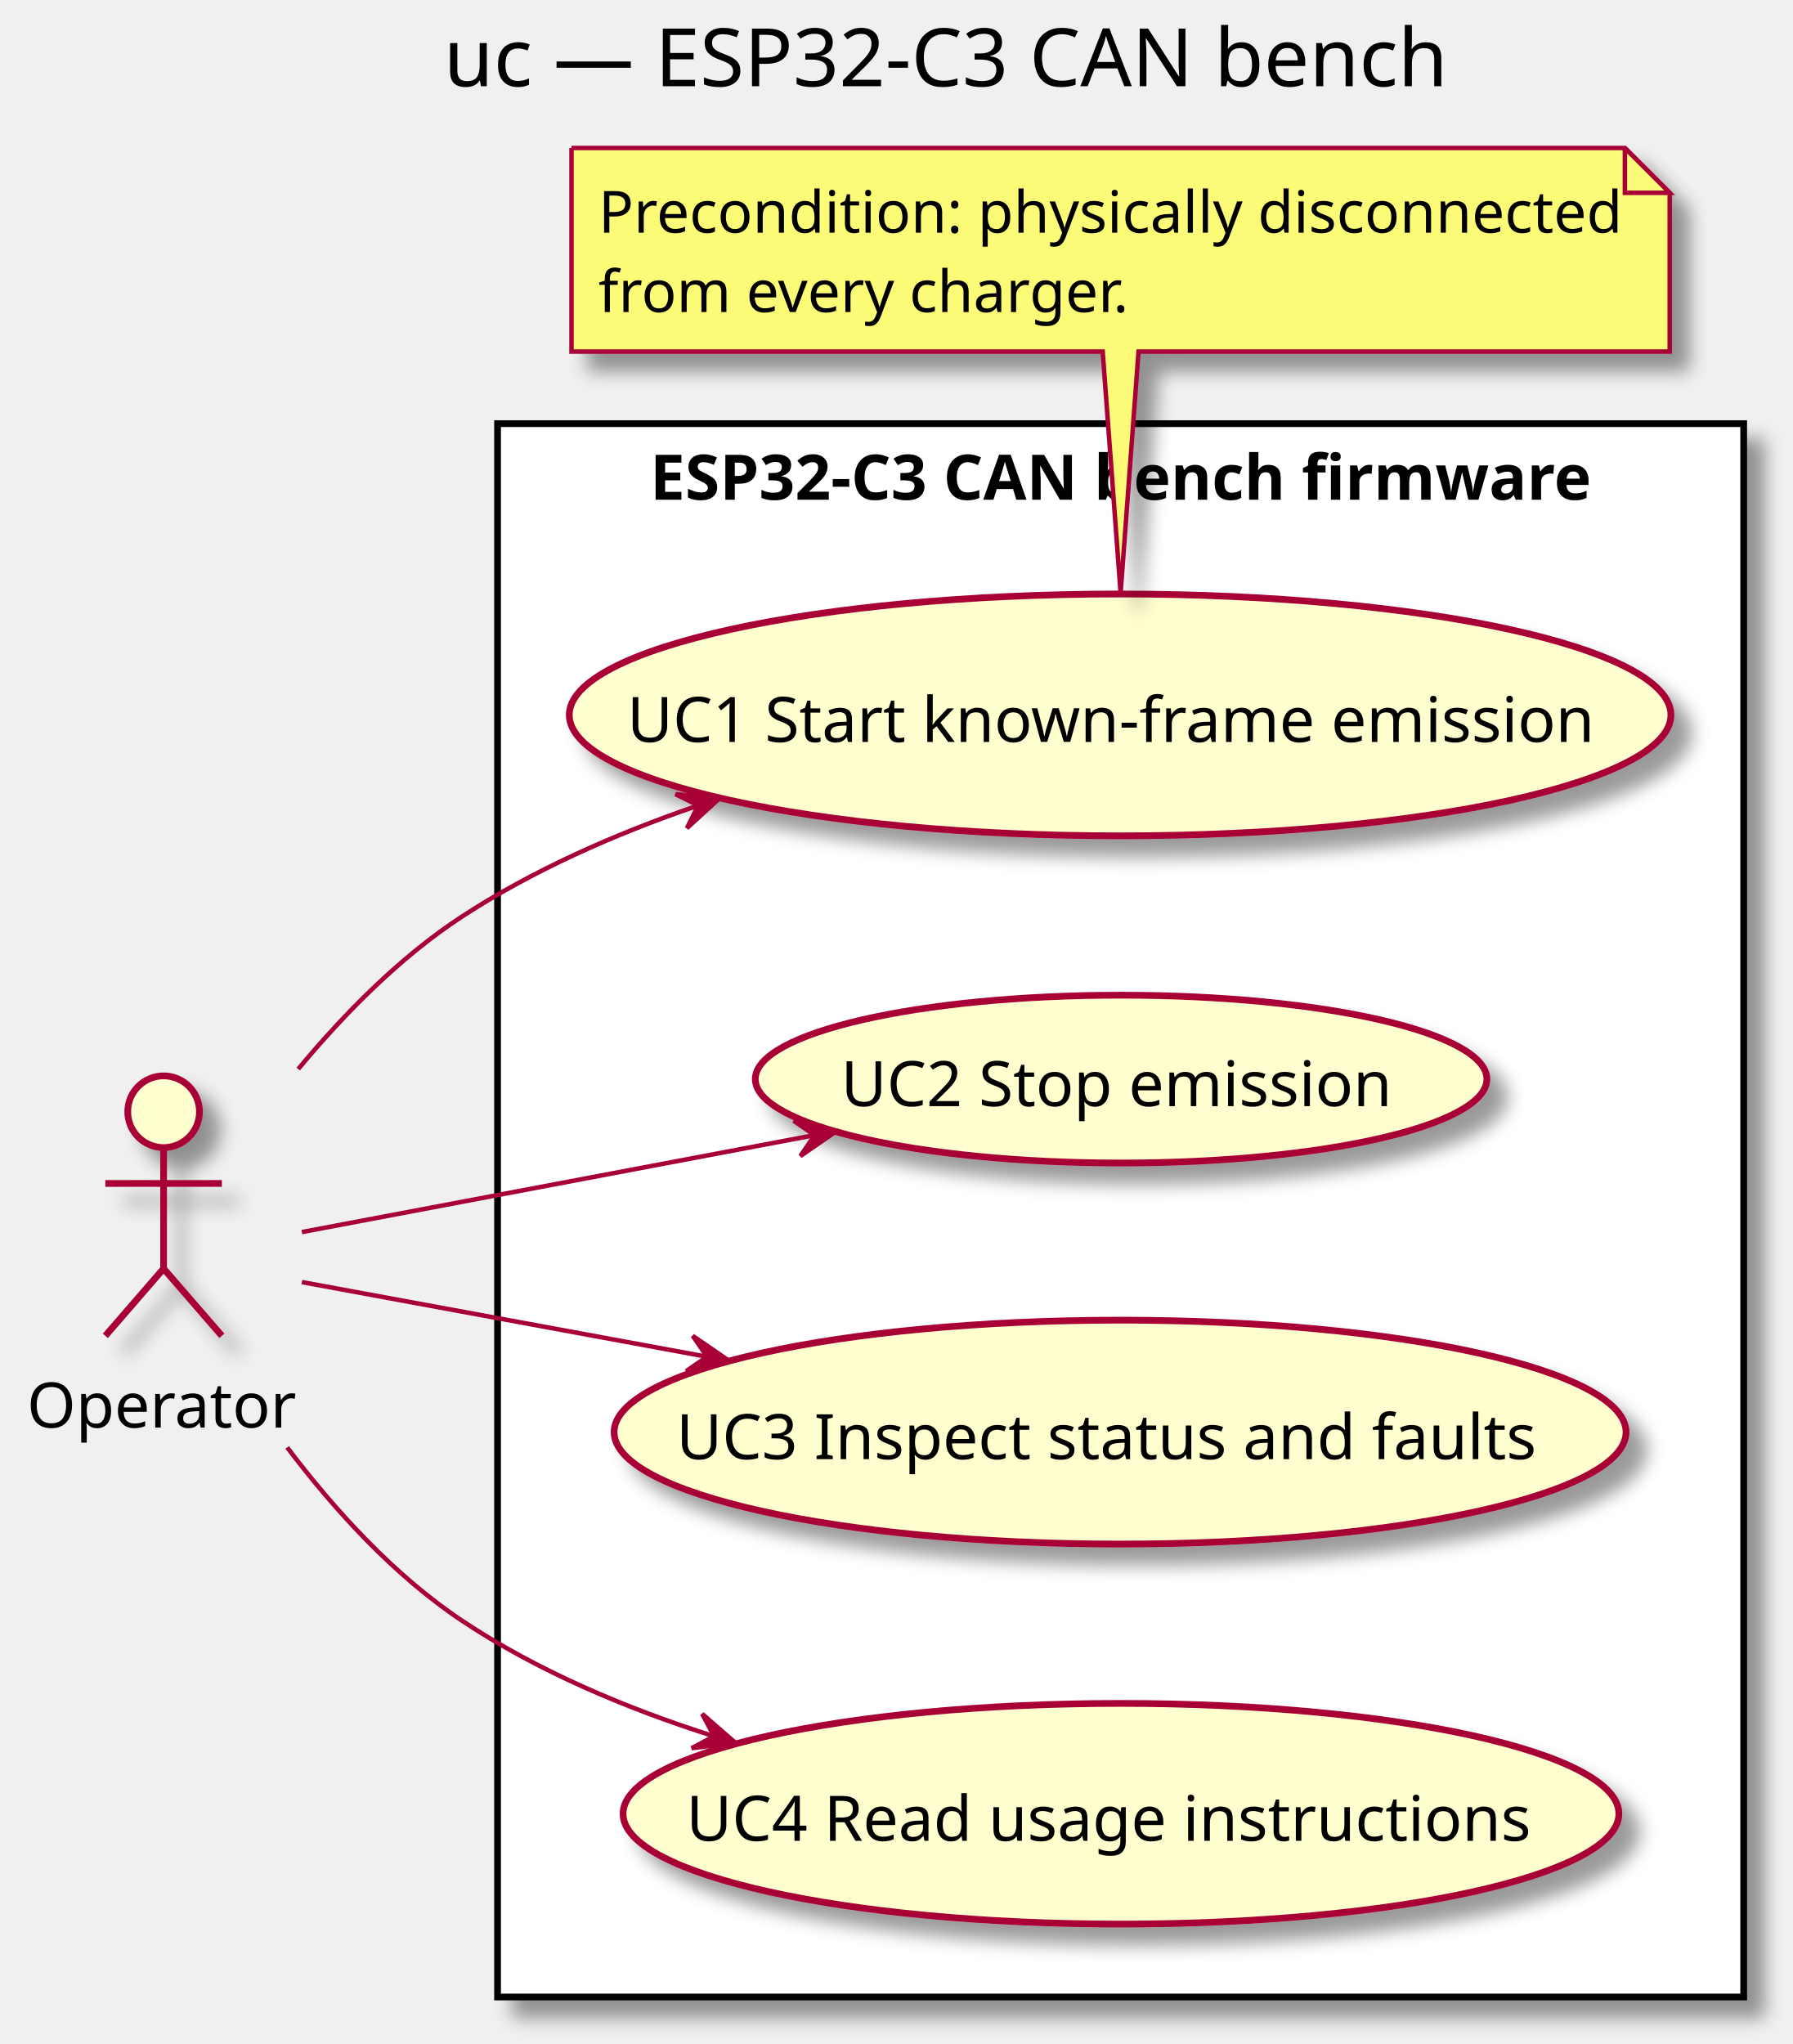
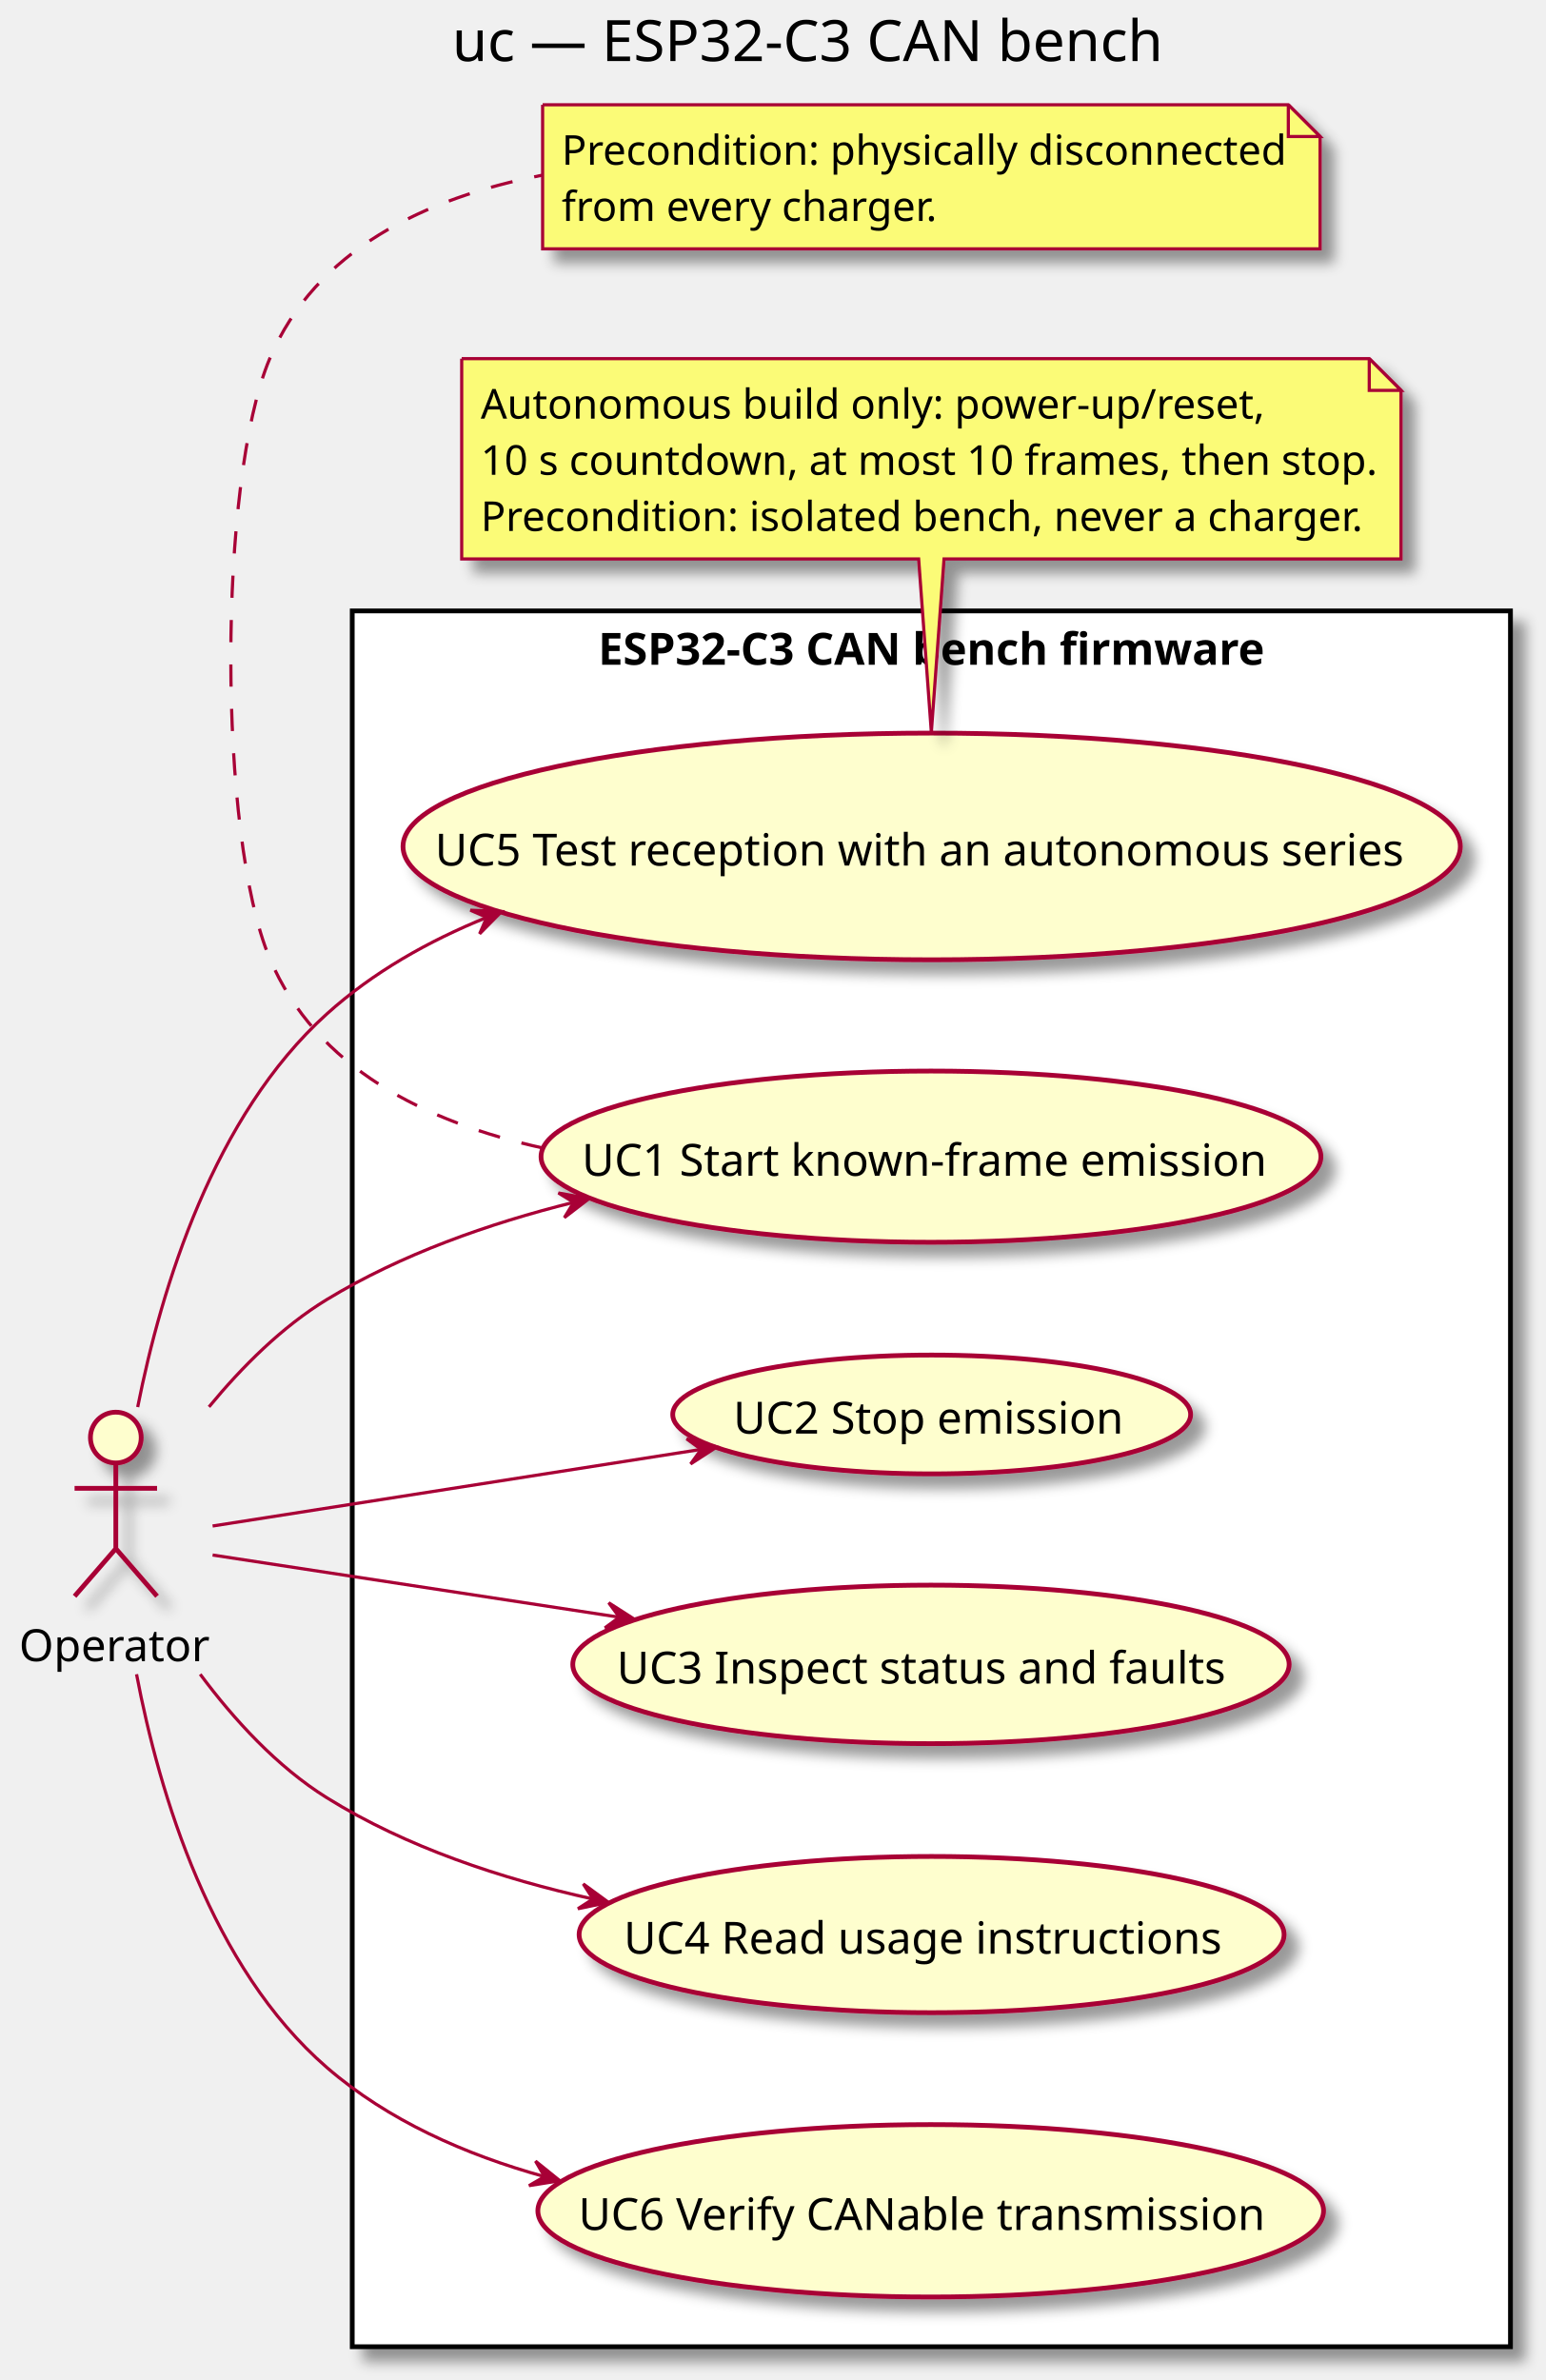
- <svg xmlns="http://www.w3.org/2000/svg" contentScriptType="application/ecmascript" contentStyleType="text/css" height="456px" preserveAspectRatio="none" style="width:400px;height:456px;" version="1.1" viewBox="0 0 400 456" width="400px" zoomAndPan="magnify">
+ <svg xmlns="http://www.w3.org/2000/svg" contentScriptType="application/ecmascript" contentStyleType="text/css" height="750px" preserveAspectRatio="none" style="width:487px;height:750px;" version="1.1" viewBox="0 0 487 750" width="487px" zoomAndPan="magnify">
  <defs>
-     <filter height="300%" id="fzlbszar1kmp7" width="300%" x="-1" y="-1">
+     <filter height="300%" id="f13kc489ii3wba" width="300%" x="-1" y="-1">
      <feGaussianBlur result="blurOut" stdDeviation="2.0" />
      <feColorMatrix in="blurOut" result="blurOut2" type="matrix" values="0 0 0 0 0 0 0 0 0 0 0 0 0 0 0 0 0 0 .4 0" />
      <feOffset dx="4.0" dy="4.0" in="blurOut2" result="blurOut3" />
      <feBlend in="SourceGraphic" in2="blurOut3" mode="normal" />
    </filter>
  </defs>
  <g>
-     <text fill="#000000" font-family="sans-serif" font-size="18" lengthAdjust="spacingAndGlyphs" textLength="225" x="99" y="19.242">uc — ESP32-C3 CAN bench</text>
-     <rect fill="#FFFFFF" filter="url(#fzlbszar1kmp7)" height="351" style="stroke: #000000; stroke-width: 1.5;" width="278" x="111" y="94.516" />
-     <text fill="#000000" font-family="sans-serif" font-size="14" font-weight="bold" lengthAdjust="spacingAndGlyphs" textLength="210" x="145" y="111.482">ESP32-C3 CAN bench firmware</text>
-     <ellipse cx="249.885" cy="159.493" fill="#FEFECE" filter="url(#fzlbszar1kmp7)" rx="122.885" ry="26.977" style="stroke: #A80036; stroke-width: 1.5;" />
-     <text fill="#000000" font-family="sans-serif" font-size="14" lengthAdjust="spacingAndGlyphs" textLength="220" x="139.885" y="165.527">UC1 Start known-frame emission</text>
-     <ellipse cx="250.104" cy="240.737" fill="#FEFECE" filter="url(#fzlbszar1kmp7)" rx="81.604" ry="18.721" style="stroke: #A80036; stroke-width: 1.5;" />
-     <text fill="#000000" font-family="sans-serif" font-size="14" lengthAdjust="spacingAndGlyphs" textLength="125" x="187.604" y="246.771">UC2 Stop emission</text>
-     <ellipse cx="249.879" cy="319.492" fill="#FEFECE" filter="url(#fzlbszar1kmp7)" rx="112.879" ry="24.976" style="stroke: #A80036; stroke-width: 1.5;" />
-     <text fill="#000000" font-family="sans-serif" font-size="14" lengthAdjust="spacingAndGlyphs" textLength="198" x="150.879" y="325.526">UC3 Inspect status and faults</text>
-     <ellipse cx="250.081" cy="404.632" fill="#FEFECE" filter="url(#fzlbszar1kmp7)" rx="111.081" ry="24.616" style="stroke: #A80036; stroke-width: 1.5;" />
-     <text fill="#000000" font-family="sans-serif" font-size="14" lengthAdjust="spacingAndGlyphs" textLength="194" x="153.081" y="410.666">UC4 Read usage instructions</text>
-     <ellipse cx="36.5" cy="248.016" fill="#FEFECE" filter="url(#fzlbszar1kmp7)" rx="8" ry="8" style="stroke: #A80036; stroke-width: 1.5;" />
-     <path d="M36.5,256.016 L36.5,283.016 M23.5,264.016 L49.5,264.016 M36.5,283.016 L23.5,298.016 M36.5,283.016 L49.5,298.016 " fill="none" filter="url(#fzlbszar1kmp7)" style="stroke: #A80036; stroke-width: 1.5;" />
-     <text fill="#000000" font-family="sans-serif" font-size="14" lengthAdjust="spacingAndGlyphs" textLength="61" x="6" y="318.482">Operator</text>
-     <path d="M127.5,33.016 L127.5,78.428 A0,0 0 0 0 127.5,78.428 L246,78.428 L250,132.296 L254,78.428 L372.5,78.428 A0,0 0 0 0 372.5,78.428 L372.5,43.016 L362.5,33.016 L127.5,33.016 A0,0 0 0 0 127.5,33.016 " fill="#FBFB77" filter="url(#fzlbszar1kmp7)" style="stroke: #A80036; stroke-width: 1.0;" />
-     <path d="M362.5,33.016 L362.5,43.016 L372.5,43.016 L362.5,33.016 " fill="#FBFB77" style="stroke: #A80036; stroke-width: 1.0;" />
-     <text fill="#000000" font-family="sans-serif" font-size="13" lengthAdjust="spacingAndGlyphs" textLength="224" x="133.5" y="51.913">Precondition: physically disconnected</text>
-     <text fill="#000000" font-family="sans-serif" font-size="13" lengthAdjust="spacingAndGlyphs" textLength="117" x="133.5" y="69.619">from every charger.</text>
-     <path d="M66.53,238.496 C76.83,226.106 89.3,213.476 103,204.516 C118.83,194.166 137.16,186.086 155.38,179.826 " fill="none" id="Operator-&gt;Start" style="stroke: #A80036; stroke-width: 1.0;" />
-     <polygon fill="#A80036" points="160.51,178.106,150.706,177.166,155.768,179.691,153.243,184.753,160.51,178.106" style="stroke: #A80036; stroke-width: 1.0;" />
-     <path d="M67.35,274.866 C96.89,269.286 143.11,260.546 181.53,253.276 " fill="none" id="Operator-&gt;Stop" style="stroke: #A80036; stroke-width: 1.0;" />
-     <polygon fill="#A80036" points="186.66,252.306,177.074,250.046,181.747,253.234,178.559,257.907,186.66,252.306" style="stroke: #A80036; stroke-width: 1.0;" />
-     <path d="M67.35,286.026 C90.92,290.366 125.1,296.666 157.48,302.636 " fill="none" id="Operator-&gt;Status" style="stroke: #A80036; stroke-width: 1.0;" />
-     <polygon fill="#A80036" points="162.66,303.596,154.543,298.017,157.744,302.681,153.08,305.882,162.66,303.596" style="stroke: #A80036; stroke-width: 1.0;" />
-     <path d="M64.07,322.906 C74.67,336.916 87.96,351.476 103,361.516 C119.82,372.746 139.62,381.096 159.13,387.296 " fill="none" id="Operator-&gt;Help" style="stroke: #A80036; stroke-width: 1.0;" />
-     <polygon fill="#A80036" points="164.08,388.826,156.653,382.358,159.301,387.356,154.302,390.004,164.08,388.826" style="stroke: #A80036; stroke-width: 1.0;" />
+     <text fill="#000000" font-family="sans-serif" font-size="18" lengthAdjust="spacingAndGlyphs" textLength="225" x="142.5" y="19.242">uc — ESP32-C3 CAN bench</text>
+     <rect fill="#FFFFFF" filter="url(#f13kc489ii3wba)" height="547" style="stroke: #000000; stroke-width: 1.5;" width="365" x="111" y="192.516" />
+     <text fill="#000000" font-family="sans-serif" font-size="14" font-weight="bold" lengthAdjust="spacingAndGlyphs" textLength="210" x="188.5" y="209.482">ESP32-C3 CAN bench firmware</text>
+     <ellipse cx="293.385" cy="364.493" fill="#FEFECE" filter="url(#f13kc489ii3wba)" rx="122.885" ry="26.977" style="stroke: #A80036; stroke-width: 1.5;" />
+     <text fill="#000000" font-family="sans-serif" font-size="14" lengthAdjust="spacingAndGlyphs" textLength="220" x="183.385" y="370.527">UC1 Start known-frame emission</text>
+     <ellipse cx="293.604" cy="445.737" fill="#FEFECE" filter="url(#f13kc489ii3wba)" rx="81.604" ry="18.721" style="stroke: #A80036; stroke-width: 1.5;" />
+     <text fill="#000000" font-family="sans-serif" font-size="14" lengthAdjust="spacingAndGlyphs" textLength="125" x="231.104" y="451.771">UC2 Stop emission</text>
+     <ellipse cx="293.379" cy="524.492" fill="#FEFECE" filter="url(#f13kc489ii3wba)" rx="112.879" ry="24.976" style="stroke: #A80036; stroke-width: 1.5;" />
+     <text fill="#000000" font-family="sans-serif" font-size="14" lengthAdjust="spacingAndGlyphs" textLength="198" x="194.379" y="530.526">UC3 Inspect status and faults</text>
+     <ellipse cx="293.581" cy="609.632" fill="#FEFECE" filter="url(#f13kc489ii3wba)" rx="111.081" ry="24.616" style="stroke: #A80036; stroke-width: 1.5;" />
+     <text fill="#000000" font-family="sans-serif" font-size="14" lengthAdjust="spacingAndGlyphs" textLength="194" x="196.581" y="615.666">UC4 Read usage instructions</text>
+     <ellipse cx="293.599" cy="266.736" fill="#FEFECE" filter="url(#f13kc489ii3wba)" rx="166.599" ry="35.72" style="stroke: #A80036; stroke-width: 1.5;" />
+     <text fill="#000000" font-family="sans-serif" font-size="14" lengthAdjust="spacingAndGlyphs" textLength="313" x="137.099" y="272.77">UC5 Test reception with an autonomous series</text>
+     <ellipse cx="293.303" cy="696.677" fill="#FEFECE" filter="url(#f13kc489ii3wba)" rx="123.803" ry="27.161" style="stroke: #A80036; stroke-width: 1.5;" />
+     <text fill="#000000" font-family="sans-serif" font-size="14" lengthAdjust="spacingAndGlyphs" textLength="222" x="182.303" y="702.71">UC6 Verify CANable transmission</text>
+     <ellipse cx="36.5" cy="453.016" fill="#FEFECE" filter="url(#f13kc489ii3wba)" rx="8" ry="8" style="stroke: #A80036; stroke-width: 1.5;" />
+     <path d="M36.5,461.016 L36.5,488.016 M23.5,469.016 L49.5,469.016 M36.5,488.016 L23.5,503.016 M36.5,488.016 L49.5,503.016 " fill="none" filter="url(#f13kc489ii3wba)" style="stroke: #A80036; stroke-width: 1.5;" />
+     <text fill="#000000" font-family="sans-serif" font-size="14" lengthAdjust="spacingAndGlyphs" textLength="61" x="6" y="523.482">Operator</text>
+     <path d="M145.5,113.016 L145.5,176.134 A0,0 0 0 0 145.5,176.134 L289.5,176.134 L293.5,230.776 L297.5,176.134 L441.5,176.134 A0,0 0 0 0 441.5,176.134 L441.5,123.016 L431.5,113.016 L145.5,113.016 A0,0 0 0 0 145.5,113.016 " fill="#FBFB77" filter="url(#f13kc489ii3wba)" style="stroke: #A80036; stroke-width: 1.0;" />
+     <path d="M431.5,113.016 L431.5,123.016 L441.5,123.016 L431.5,113.016 " fill="#FBFB77" style="stroke: #A80036; stroke-width: 1.0;" />
+     <text fill="#000000" font-family="sans-serif" font-size="13" lengthAdjust="spacingAndGlyphs" textLength="243" x="151.5" y="131.913">Autonomous build only: power-up/reset,</text>
+     <text fill="#000000" font-family="sans-serif" font-size="13" lengthAdjust="spacingAndGlyphs" textLength="275" x="151.5" y="149.619">10 s countdown, at most 10 frames, then stop.</text>
+     <text fill="#000000" font-family="sans-serif" font-size="13" lengthAdjust="spacingAndGlyphs" textLength="272" x="151.5" y="167.325">Precondition: isolated bench, never a charger.</text>
+     <path d="M171,33.016 L171,78.428 L416,78.428 L416,43.016 L406,33.016 L171,33.016 " fill="#FBFB77" filter="url(#f13kc489ii3wba)" style="stroke: #A80036; stroke-width: 1.0;" />
+     <path d="M406,33.016 L406,43.016 L416,43.016 L406,33.016 " fill="#FBFB77" style="stroke: #A80036; stroke-width: 1.0;" />
+     <text fill="#000000" font-family="sans-serif" font-size="13" lengthAdjust="spacingAndGlyphs" textLength="224" x="177" y="51.913">Precondition: physically disconnected</text>
+     <text fill="#000000" font-family="sans-serif" font-size="13" lengthAdjust="spacingAndGlyphs" textLength="117" x="177" y="69.619">from every charger.</text>
+     <path d="M65.86,443.346 C76.2,430.796 88.86,418.116 103,409.516 C126.39,395.296 153.94,385.566 180.68,378.916 " fill="none" id="Operator-&gt;Start" style="stroke: #A80036; stroke-width: 1.0;" />
+     <polygon fill="#A80036" points="185.66,377.706,175.973,375.927,180.799,378.878,177.849,383.704,185.66,377.706" style="stroke: #A80036; stroke-width: 1.0;" />
+     <path d="M67,480.886 C104.33,475.036 169.87,464.756 220.71,456.776 " fill="none" id="Operator-&gt;Stop" style="stroke: #A80036; stroke-width: 1.0;" />
+     <polygon fill="#A80036" points="225.9,455.966,216.384,453.428,220.962,456.751,217.64,461.329,225.9,455.966" style="stroke: #A80036; stroke-width: 1.0;" />
+     <path d="M67,490.026 C98.31,494.816 149.46,502.636 195.15,509.626 " fill="none" id="Operator-&gt;Status" style="stroke: #A80036; stroke-width: 1.0;" />
+     <polygon fill="#A80036" points="200.12,510.386,191.829,505.069,195.178,509.629,190.618,512.977,200.12,510.386" style="stroke: #A80036; stroke-width: 1.0;" />
+     <path d="M63.09,527.596 C73.76,541.926 87.34,556.766 103,566.516 C128.04,582.106 158.08,592.066 186.79,598.416 " fill="none" id="Operator-&gt;Help" style="stroke: #A80036; stroke-width: 1.0;" />
+     <polygon fill="#A80036" points="191.76,599.486,183.81,593.673,186.873,598.428,182.118,601.492,191.76,599.486" style="stroke: #A80036; stroke-width: 1.0;" />
+     <path d="M43.39,443.406 C50.85,405.746 67.34,351.676 103,319.516 C117.5,306.436 134.97,296.556 153.36,289.106 " fill="none" id="Operator-&gt;Burst" style="stroke: #A80036; stroke-width: 1.0;" />
+     <polygon fill="#A80036" points="158.06,287.256,148.221,286.822,153.406,289.083,151.144,294.268,158.06,287.256" style="stroke: #A80036; stroke-width: 1.0;" />
+     <path d="M43.03,527.596 C50.25,565.496 66.59,619.966 103,651.516 C122.29,668.226 146.67,678.996 171.47,685.876 " fill="none" id="Operator-&gt;Receive" style="stroke: #A80036; stroke-width: 1.0;" />
+     <polygon fill="#A80036" points="176.43,687.206,168.762,681.025,171.598,685.919,166.704,688.755,176.43,687.206" style="stroke: #A80036; stroke-width: 1.0;" />
+     <path d="M171.13,361.776 C134.21,353.716 99.6,336.566 85,302.016 C68.65,263.326 68.65,151.706 85,113.016 C99.47,78.776 133.93,62.416 170.75,55.236 " fill="none" id="Start-GMN19" style="stroke: #A80036; stroke-width: 1.0; stroke-dasharray: 7.0,7.0;" />
  </g>
</svg>
